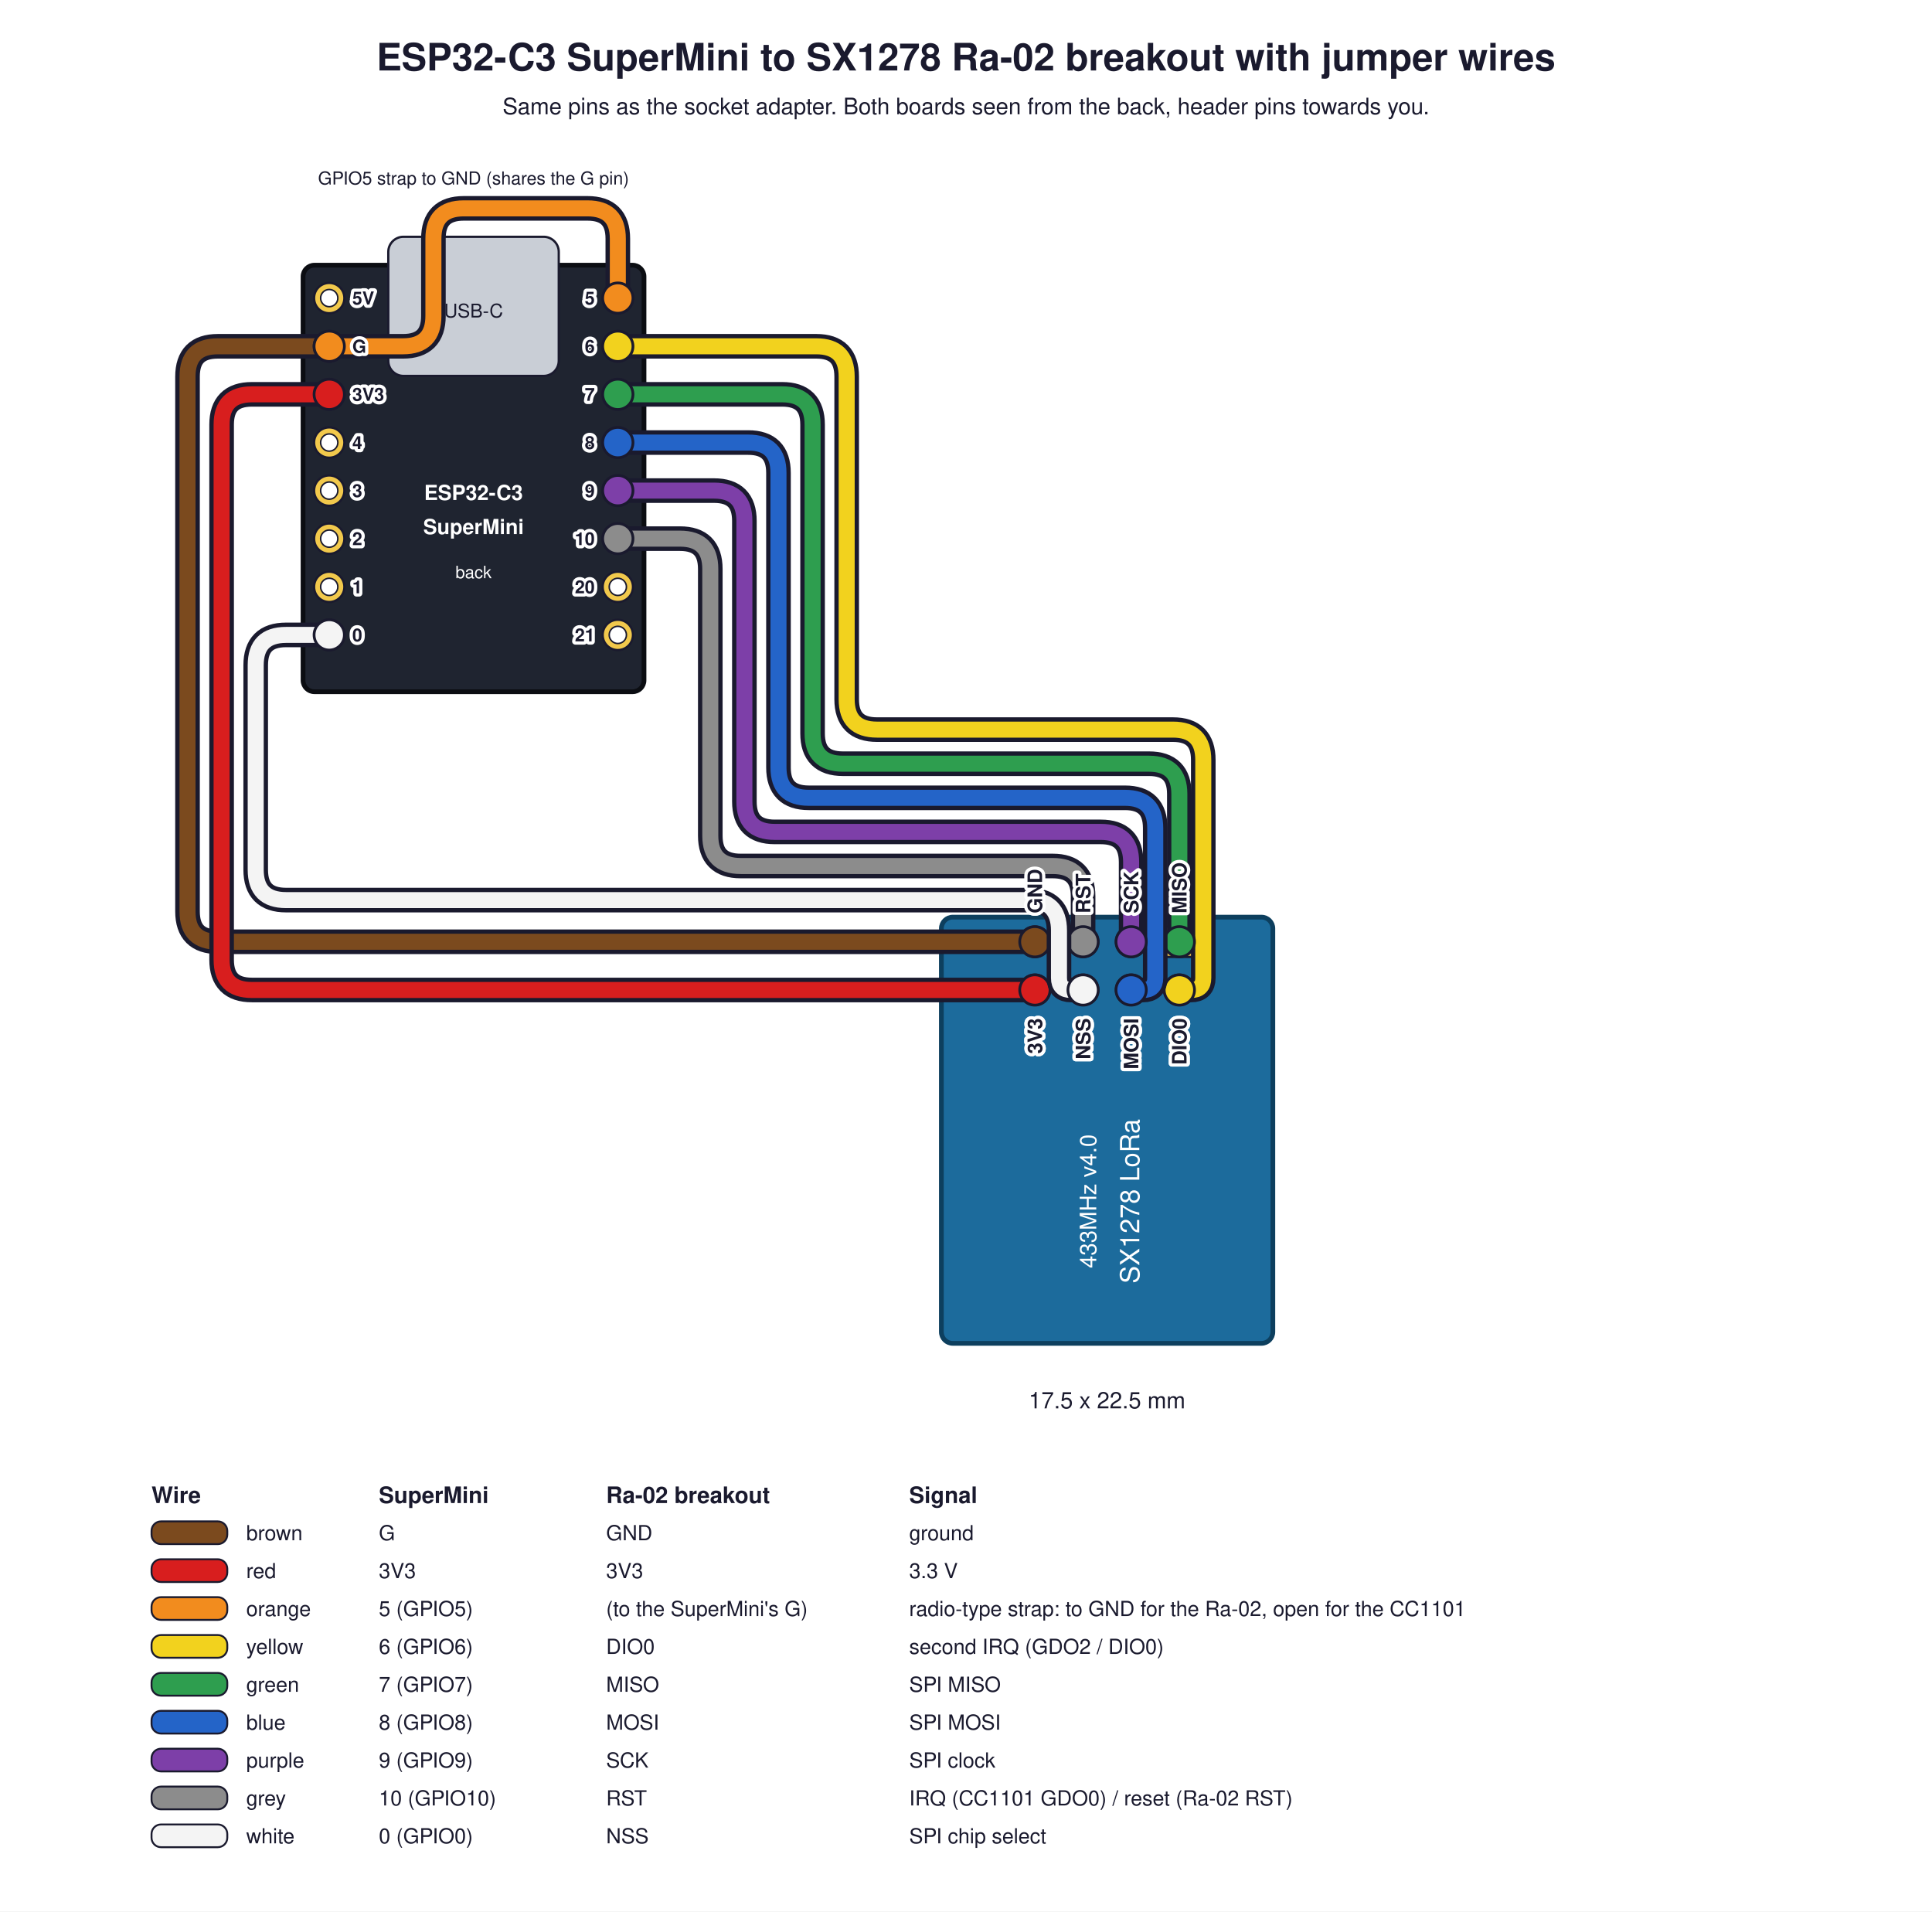
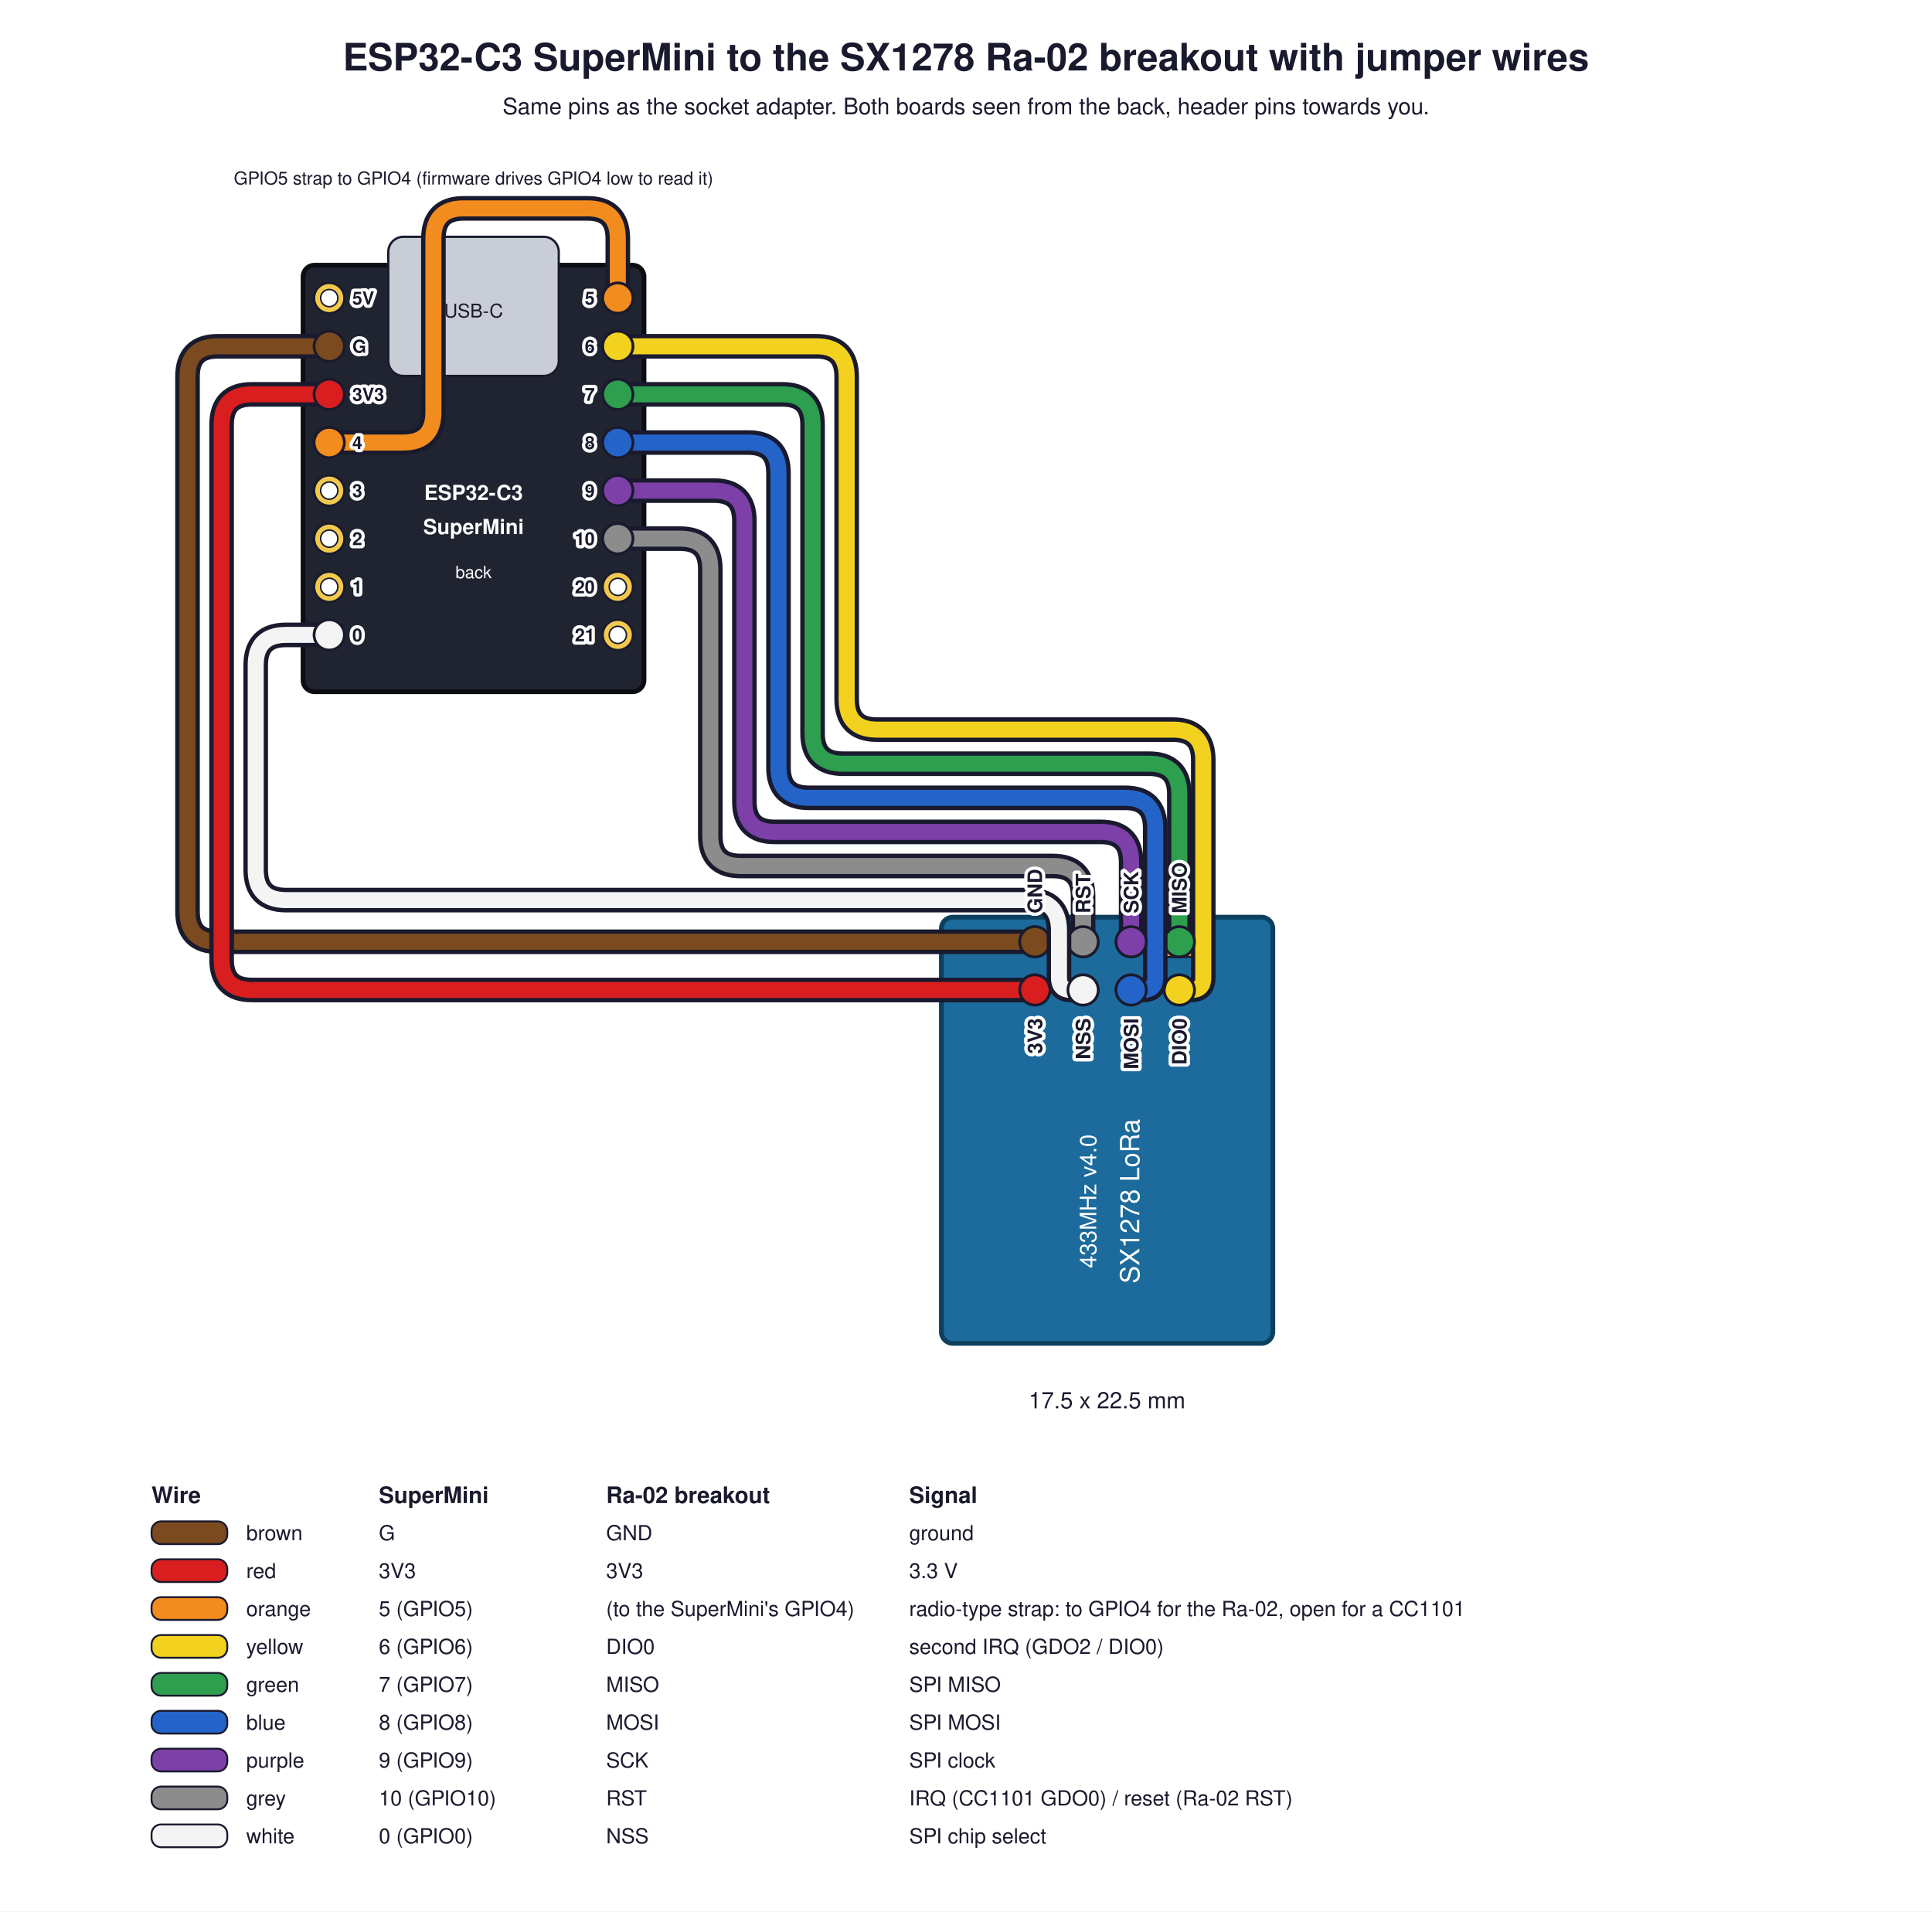
<svg xmlns="http://www.w3.org/2000/svg" width="1122" height="1110" viewBox="0 0 1122 1110">
  <rect width="100%" height="100%" fill="#ffffff" />
-   <text x="561.0" y="33.0" font-size="22.0" font-family="Helvetica, Arial, sans-serif" font-weight="bold" fill="#1a1a2e" text-anchor="middle" dy="0.36em">ESP32-C3 SuperMini to SX1278 Ra-02 breakout with jumper wires</text>
+   <text x="561.0" y="33.0" font-size="22.0" font-family="Helvetica, Arial, sans-serif" font-weight="bold" fill="#1a1a2e" text-anchor="middle" dy="0.36em">ESP32-C3 SuperMini to the SX1278 Ra-02 breakout with jumper wires</text>
  <text x="561.0" y="61.6" font-size="13.2" font-family="Helvetica, Arial, sans-serif" fill="#1a1a2e" text-anchor="middle" dy="0.36em">Same pins as the socket adapter. Both boards seen from the back, header pins towards you.</text>
  <g transform="translate(546.7 532.6)">
    <text x="96.2" y="0.0" font-size="0.0" font-family="Helvetica, Arial, sans-serif" font-weight="bold" fill="#1a1a2e" text-anchor="middle" />
    <rect x="0.0" y="0.0" width="192.5" height="247.5" rx="6.6" fill="#1c6b9c" stroke="#0d3f5e" stroke-width="2.75" />
    <text x="96.2" y="280.5" font-size="13.2" font-family="Helvetica, Arial, sans-serif" font-weight="normal" fill="#1a1a2e" text-anchor="middle" dy="0.36em">17.5 x 22.5 mm</text>
    <text x="109.4" y="165.0" font-size="15.4" font-family="Helvetica, Arial, sans-serif" font-weight="normal" fill="#ffffff" text-anchor="middle" dy="0.36em" transform="rotate(-90 109.4 165.0)">SX1278 LoRa</text>
    <text x="85.2" y="165.0" font-size="13.2" font-family="Helvetica, Arial, sans-serif" font-weight="normal" fill="#ffffff" text-anchor="middle" dy="0.36em" transform="rotate(-90 85.2 165.0)">433MHz v4.0</text>
    <rect x="129.4" y="5.5" width="17.6" height="17.6" rx="0.0" fill="#f2c94c" stroke="#1a1a2e" stroke-width="1.32" />
    <circle cx="138.2" cy="14.3" r="5.0" fill="#ffffff" stroke="#1a1a2e" stroke-width="0.88" />
    <text x="138.2" y="14.3" font-size="8.2" font-family="Helvetica, Arial, sans-serif" font-weight="bold" fill="#1a1a2e" text-anchor="middle" dy="0.36em">1</text>
    <text x="138.2" y="-2.2" font-size="11.6" font-family="Helvetica, Arial, sans-serif" font-weight="bold" fill="#1a1a2e" text-anchor="start" dy="0.36em" transform="rotate(-90 138.2 -2.2)" stroke="#ffffff" stroke-width="3.8" paint-order="stroke" stroke-linejoin="round">MISO</text>
    <circle cx="138.2" cy="42.2" r="8.8" fill="#f2c94c" stroke="#1a1a2e" stroke-width="1.32" />
    <circle cx="138.2" cy="42.2" r="5.0" fill="#ffffff" stroke="#1a1a2e" stroke-width="0.88" />
    <text x="138.2" y="42.2" font-size="8.2" font-family="Helvetica, Arial, sans-serif" font-weight="bold" fill="#1a1a2e" text-anchor="middle" dy="0.36em">2</text>
    <text x="138.2" y="58.7" font-size="11.6" font-family="Helvetica, Arial, sans-serif" font-weight="bold" fill="#1a1a2e" text-anchor="end" dy="0.36em" transform="rotate(-90 138.2 58.7)" stroke="#ffffff" stroke-width="3.8" paint-order="stroke" stroke-linejoin="round">DIO0</text>
    <circle cx="110.2" cy="14.3" r="8.8" fill="#f2c94c" stroke="#1a1a2e" stroke-width="1.32" />
    <circle cx="110.2" cy="14.3" r="5.0" fill="#ffffff" stroke="#1a1a2e" stroke-width="0.88" />
    <text x="110.2" y="14.3" font-size="8.2" font-family="Helvetica, Arial, sans-serif" font-weight="bold" fill="#1a1a2e" text-anchor="middle" dy="0.36em">3</text>
    <text x="110.2" y="-2.2" font-size="11.6" font-family="Helvetica, Arial, sans-serif" font-weight="bold" fill="#1a1a2e" text-anchor="start" dy="0.36em" transform="rotate(-90 110.2 -2.2)" stroke="#ffffff" stroke-width="3.8" paint-order="stroke" stroke-linejoin="round">SCK</text>
    <circle cx="110.2" cy="42.2" r="8.8" fill="#f2c94c" stroke="#1a1a2e" stroke-width="1.32" />
    <circle cx="110.2" cy="42.2" r="5.0" fill="#ffffff" stroke="#1a1a2e" stroke-width="0.88" />
    <text x="110.2" y="42.2" font-size="8.2" font-family="Helvetica, Arial, sans-serif" font-weight="bold" fill="#1a1a2e" text-anchor="middle" dy="0.36em">4</text>
    <text x="110.2" y="58.7" font-size="11.6" font-family="Helvetica, Arial, sans-serif" font-weight="bold" fill="#1a1a2e" text-anchor="end" dy="0.36em" transform="rotate(-90 110.2 58.7)" stroke="#ffffff" stroke-width="3.8" paint-order="stroke" stroke-linejoin="round">MOSI</text>
    <circle cx="82.3" cy="14.3" r="8.8" fill="#f2c94c" stroke="#1a1a2e" stroke-width="1.32" />
    <circle cx="82.3" cy="14.3" r="5.0" fill="#ffffff" stroke="#1a1a2e" stroke-width="0.88" />
    <text x="82.3" y="14.3" font-size="8.2" font-family="Helvetica, Arial, sans-serif" font-weight="bold" fill="#1a1a2e" text-anchor="middle" dy="0.36em">5</text>
    <text x="82.3" y="-2.2" font-size="11.6" font-family="Helvetica, Arial, sans-serif" font-weight="bold" fill="#1a1a2e" text-anchor="start" dy="0.36em" transform="rotate(-90 82.3 -2.2)" stroke="#ffffff" stroke-width="3.8" paint-order="stroke" stroke-linejoin="round">RST</text>
    <circle cx="82.3" cy="42.2" r="8.8" fill="#f2c94c" stroke="#1a1a2e" stroke-width="1.32" />
    <circle cx="82.3" cy="42.2" r="5.0" fill="#ffffff" stroke="#1a1a2e" stroke-width="0.88" />
    <text x="82.3" y="42.2" font-size="8.2" font-family="Helvetica, Arial, sans-serif" font-weight="bold" fill="#1a1a2e" text-anchor="middle" dy="0.36em">6</text>
    <text x="82.3" y="58.7" font-size="11.6" font-family="Helvetica, Arial, sans-serif" font-weight="bold" fill="#1a1a2e" text-anchor="end" dy="0.36em" transform="rotate(-90 82.3 58.7)" stroke="#ffffff" stroke-width="3.8" paint-order="stroke" stroke-linejoin="round">NSS</text>
    <circle cx="54.3" cy="14.3" r="8.8" fill="#f2c94c" stroke="#1a1a2e" stroke-width="1.32" />
    <circle cx="54.3" cy="14.3" r="5.0" fill="#ffffff" stroke="#1a1a2e" stroke-width="0.88" />
    <text x="54.3" y="14.3" font-size="8.2" font-family="Helvetica, Arial, sans-serif" font-weight="bold" fill="#1a1a2e" text-anchor="middle" dy="0.36em">7</text>
    <text x="54.3" y="-2.2" font-size="11.6" font-family="Helvetica, Arial, sans-serif" font-weight="bold" fill="#1a1a2e" text-anchor="start" dy="0.36em" transform="rotate(-90 54.3 -2.2)" stroke="#ffffff" stroke-width="3.8" paint-order="stroke" stroke-linejoin="round">GND</text>
    <circle cx="54.3" cy="42.2" r="8.8" fill="#f2c94c" stroke="#1a1a2e" stroke-width="1.32" />
    <circle cx="54.3" cy="42.2" r="5.0" fill="#ffffff" stroke="#1a1a2e" stroke-width="0.88" />
    <text x="54.3" y="42.2" font-size="8.2" font-family="Helvetica, Arial, sans-serif" font-weight="bold" fill="#1a1a2e" text-anchor="middle" dy="0.36em">8</text>
    <text x="54.3" y="58.7" font-size="11.6" font-family="Helvetica, Arial, sans-serif" font-weight="bold" fill="#1a1a2e" text-anchor="end" dy="0.36em" transform="rotate(-90 54.3 58.7)" stroke="#ffffff" stroke-width="3.8" paint-order="stroke" stroke-linejoin="round">3V3</text>
  </g>
  <g transform="translate(176.0 154.0)">
    <text x="99.0" y="0.0" font-size="0.0" font-family="Helvetica, Arial, sans-serif" font-weight="bold" fill="#1a1a2e" text-anchor="middle" />
    <rect x="0.0" y="0.0" width="198.0" height="247.7" rx="6.6" fill="#1f2430" stroke="#0b0d12" stroke-width="2.75" />
    <rect x="49.5" y="-16.5" width="99.0" height="80.8" rx="8.8" fill="#c9ced6" stroke="#1a1a2e" stroke-width="1.32" />
    <text x="99.0" y="26.4" font-size="11.0" font-family="Helvetica, Arial, sans-serif" font-weight="normal" fill="#1a1a2e" text-anchor="middle" dy="0.36em">USB-C</text>
    <text x="99.0" y="132.0" font-size="12.1" font-family="Helvetica, Arial, sans-serif" font-weight="bold" fill="#ffffff" text-anchor="middle" dy="0.36em">ESP32-C3</text>
    <text x="99.0" y="151.8" font-size="12.1" font-family="Helvetica, Arial, sans-serif" font-weight="bold" fill="#ffffff" text-anchor="middle" dy="0.36em">SuperMini</text>
    <text x="99.0" y="178.2" font-size="9.9" font-family="Helvetica, Arial, sans-serif" font-weight="normal" fill="#ffffff" text-anchor="middle" dy="0.36em">back</text>
    <circle cx="182.8" cy="19.1" r="8.8" fill="#f2c94c" stroke="#1a1a2e" stroke-width="1.32" />
    <circle cx="182.8" cy="19.1" r="5.0" fill="#ffffff" stroke="#1a1a2e" stroke-width="0.88" />
    <text x="169.4" y="19.1" font-size="10.4" font-family="Helvetica, Arial, sans-serif" font-weight="bold" fill="#ffffff" text-anchor="end" dy="0.36em">5</text>
    <circle cx="15.2" cy="19.1" r="8.8" fill="#f2c94c" stroke="#1a1a2e" stroke-width="1.32" />
    <circle cx="15.2" cy="19.1" r="5.0" fill="#ffffff" stroke="#1a1a2e" stroke-width="0.88" />
    <text x="28.6" y="19.1" font-size="10.4" font-family="Helvetica, Arial, sans-serif" font-weight="bold" fill="#ffffff" text-anchor="start" dy="0.36em">5V</text>
    <circle cx="182.8" cy="47.1" r="8.8" fill="#f2c94c" stroke="#1a1a2e" stroke-width="1.32" />
    <circle cx="182.8" cy="47.1" r="5.0" fill="#ffffff" stroke="#1a1a2e" stroke-width="0.88" />
    <text x="169.4" y="47.1" font-size="10.4" font-family="Helvetica, Arial, sans-serif" font-weight="bold" fill="#ffffff" text-anchor="end" dy="0.36em">6</text>
    <circle cx="15.2" cy="47.1" r="8.8" fill="#f2c94c" stroke="#1a1a2e" stroke-width="1.32" />
    <circle cx="15.2" cy="47.1" r="5.0" fill="#ffffff" stroke="#1a1a2e" stroke-width="0.88" />
    <text x="28.6" y="47.1" font-size="10.4" font-family="Helvetica, Arial, sans-serif" font-weight="bold" fill="#ffffff" text-anchor="start" dy="0.36em">G</text>
    <circle cx="182.8" cy="75.0" r="8.8" fill="#f2c94c" stroke="#1a1a2e" stroke-width="1.32" />
    <circle cx="182.8" cy="75.0" r="5.0" fill="#ffffff" stroke="#1a1a2e" stroke-width="0.88" />
    <text x="169.4" y="75.0" font-size="10.4" font-family="Helvetica, Arial, sans-serif" font-weight="bold" fill="#ffffff" text-anchor="end" dy="0.36em">7</text>
    <circle cx="15.2" cy="75.0" r="8.8" fill="#f2c94c" stroke="#1a1a2e" stroke-width="1.32" />
    <circle cx="15.2" cy="75.0" r="5.0" fill="#ffffff" stroke="#1a1a2e" stroke-width="0.88" />
    <text x="28.6" y="75.0" font-size="10.4" font-family="Helvetica, Arial, sans-serif" font-weight="bold" fill="#ffffff" text-anchor="start" dy="0.36em">3V3</text>
    <circle cx="182.8" cy="103.0" r="8.8" fill="#f2c94c" stroke="#1a1a2e" stroke-width="1.32" />
    <circle cx="182.8" cy="103.0" r="5.0" fill="#ffffff" stroke="#1a1a2e" stroke-width="0.88" />
    <text x="169.4" y="103.0" font-size="10.4" font-family="Helvetica, Arial, sans-serif" font-weight="bold" fill="#ffffff" text-anchor="end" dy="0.36em">8</text>
    <circle cx="15.2" cy="103.0" r="8.8" fill="#f2c94c" stroke="#1a1a2e" stroke-width="1.32" />
    <circle cx="15.2" cy="103.0" r="5.0" fill="#ffffff" stroke="#1a1a2e" stroke-width="0.88" />
    <text x="28.6" y="103.0" font-size="10.4" font-family="Helvetica, Arial, sans-serif" font-weight="bold" fill="#ffffff" text-anchor="start" dy="0.36em">4</text>
    <circle cx="182.8" cy="130.9" r="8.8" fill="#f2c94c" stroke="#1a1a2e" stroke-width="1.32" />
    <circle cx="182.8" cy="130.9" r="5.0" fill="#ffffff" stroke="#1a1a2e" stroke-width="0.88" />
    <text x="169.4" y="130.9" font-size="10.4" font-family="Helvetica, Arial, sans-serif" font-weight="bold" fill="#ffffff" text-anchor="end" dy="0.36em">9</text>
    <circle cx="15.2" cy="130.9" r="8.8" fill="#f2c94c" stroke="#1a1a2e" stroke-width="1.32" />
    <circle cx="15.2" cy="130.9" r="5.0" fill="#ffffff" stroke="#1a1a2e" stroke-width="0.88" />
    <text x="28.6" y="130.9" font-size="10.4" font-family="Helvetica, Arial, sans-serif" font-weight="bold" fill="#ffffff" text-anchor="start" dy="0.36em">3</text>
    <circle cx="182.8" cy="158.8" r="8.8" fill="#f2c94c" stroke="#1a1a2e" stroke-width="1.32" />
    <circle cx="182.8" cy="158.8" r="5.0" fill="#ffffff" stroke="#1a1a2e" stroke-width="0.88" />
    <text x="169.4" y="158.8" font-size="10.4" font-family="Helvetica, Arial, sans-serif" font-weight="bold" fill="#ffffff" text-anchor="end" dy="0.36em">10</text>
    <circle cx="15.2" cy="158.8" r="8.8" fill="#f2c94c" stroke="#1a1a2e" stroke-width="1.32" />
    <circle cx="15.2" cy="158.8" r="5.0" fill="#ffffff" stroke="#1a1a2e" stroke-width="0.88" />
    <text x="28.6" y="158.8" font-size="10.4" font-family="Helvetica, Arial, sans-serif" font-weight="bold" fill="#ffffff" text-anchor="start" dy="0.36em">2</text>
    <circle cx="182.8" cy="186.8" r="8.8" fill="#f2c94c" stroke="#1a1a2e" stroke-width="1.32" />
    <circle cx="182.8" cy="186.8" r="5.0" fill="#ffffff" stroke="#1a1a2e" stroke-width="0.88" />
    <text x="169.4" y="186.8" font-size="10.4" font-family="Helvetica, Arial, sans-serif" font-weight="bold" fill="#ffffff" text-anchor="end" dy="0.36em">20</text>
    <circle cx="15.2" cy="186.8" r="8.8" fill="#f2c94c" stroke="#1a1a2e" stroke-width="1.32" />
    <circle cx="15.2" cy="186.8" r="5.0" fill="#ffffff" stroke="#1a1a2e" stroke-width="0.88" />
    <text x="28.6" y="186.8" font-size="10.4" font-family="Helvetica, Arial, sans-serif" font-weight="bold" fill="#ffffff" text-anchor="start" dy="0.36em">1</text>
    <circle cx="182.8" cy="214.7" r="8.8" fill="#f2c94c" stroke="#1a1a2e" stroke-width="1.32" />
    <circle cx="182.8" cy="214.7" r="5.0" fill="#ffffff" stroke="#1a1a2e" stroke-width="0.88" />
    <text x="169.4" y="214.7" font-size="10.4" font-family="Helvetica, Arial, sans-serif" font-weight="bold" fill="#ffffff" text-anchor="end" dy="0.36em">21</text>
    <circle cx="15.2" cy="214.7" r="8.8" fill="#f2c94c" stroke="#1a1a2e" stroke-width="1.32" />
    <circle cx="15.2" cy="214.7" r="5.0" fill="#ffffff" stroke="#1a1a2e" stroke-width="0.88" />
    <text x="28.6" y="214.7" font-size="10.4" font-family="Helvetica, Arial, sans-serif" font-weight="bold" fill="#ffffff" text-anchor="start" dy="0.36em">0</text>
  </g>
  <path d="M 358.8 201.1 L 474.1 201.1 Q 491.7 201.1 491.7 218.7 L 491.7 406.1 Q 491.7 423.7 509.3 423.7 L 681.2 423.7 Q 698.8 423.7 698.8 441.3 L 698.8 567.9 Q 698.8 574.9 691.8 574.9 L 684.9 574.9" fill="none" stroke="#1a1a2e" stroke-width="14.3" stroke-linecap="round" />
  <path d="M 358.8 201.1 L 474.1 201.1 Q 491.7 201.1 491.7 218.7 L 491.7 406.1 Q 491.7 423.7 509.3 423.7 L 681.2 423.7 Q 698.8 423.7 698.8 441.3 L 698.8 567.9 Q 698.8 574.9 691.8 574.9 L 684.9 574.9" fill="none" stroke="#f2d21e" stroke-width="9.3" stroke-linecap="round" />
  <circle cx="358.8" cy="201.1" r="8.8" fill="#f2d21e" stroke="#1a1a2e" stroke-width="1.6" />
  <circle cx="684.9" cy="574.9" r="8.8" fill="#f2d21e" stroke="#1a1a2e" stroke-width="1.6" />
  <path d="M 358.8 229.0 L 454.3 229.0 Q 471.9 229.0 471.9 246.6 L 471.9 425.9 Q 471.9 443.5 489.5 443.5 L 667.3 443.5 Q 684.9 443.5 684.9 461.1 L 684.9 546.9" fill="none" stroke="#1a1a2e" stroke-width="14.3" stroke-linecap="round" />
  <path d="M 358.8 229.0 L 454.3 229.0 Q 471.9 229.0 471.9 246.6 L 471.9 425.9 Q 471.9 443.5 489.5 443.5 L 667.3 443.5 Q 684.9 443.5 684.9 461.1 L 684.9 546.9" fill="none" stroke="#2e9e4f" stroke-width="9.3" stroke-linecap="round" />
  <circle cx="358.8" cy="229.0" r="8.8" fill="#2e9e4f" stroke="#1a1a2e" stroke-width="1.6" />
  <circle cx="684.9" cy="546.9" r="8.8" fill="#2e9e4f" stroke="#1a1a2e" stroke-width="1.6" />
  <path d="M 358.8 257.0 L 434.5 257.0 Q 452.1 257.0 452.1 274.6 L 452.1 445.7 Q 452.1 463.3 469.7 463.3 L 653.3 463.3 Q 670.9 463.3 670.9 480.9 L 670.9 567.9 Q 670.9 574.9 663.9 574.9 L 656.9 574.9" fill="none" stroke="#1a1a2e" stroke-width="14.3" stroke-linecap="round" />
  <path d="M 358.8 257.0 L 434.5 257.0 Q 452.1 257.0 452.1 274.6 L 452.1 445.7 Q 452.1 463.3 469.7 463.3 L 653.3 463.3 Q 670.9 463.3 670.9 480.9 L 670.9 567.9 Q 670.9 574.9 663.9 574.9 L 656.9 574.9" fill="none" stroke="#2464c8" stroke-width="9.3" stroke-linecap="round" />
  <circle cx="358.8" cy="257.0" r="8.8" fill="#2464c8" stroke="#1a1a2e" stroke-width="1.6" />
  <circle cx="656.9" cy="574.9" r="8.8" fill="#2464c8" stroke="#1a1a2e" stroke-width="1.6" />
  <path d="M 358.8 284.9 L 414.7 284.9 Q 432.3 284.9 432.3 302.5 L 432.3 465.5 Q 432.3 483.1 449.9 483.1 L 639.3 483.1 Q 656.9 483.1 656.9 500.7 L 656.9 546.9" fill="none" stroke="#1a1a2e" stroke-width="14.3" stroke-linecap="round" />
  <path d="M 358.8 284.9 L 414.7 284.9 Q 432.3 284.9 432.3 302.5 L 432.3 465.5 Q 432.3 483.1 449.9 483.1 L 639.3 483.1 Q 656.9 483.1 656.9 500.7 L 656.9 546.9" fill="none" stroke="#7d3fa8" stroke-width="9.3" stroke-linecap="round" />
  <circle cx="358.8" cy="284.9" r="8.8" fill="#7d3fa8" stroke="#1a1a2e" stroke-width="1.6" />
  <circle cx="656.9" cy="546.9" r="8.8" fill="#7d3fa8" stroke="#1a1a2e" stroke-width="1.6" />
  <path d="M 358.8 312.8 L 394.9 312.8 Q 412.5 312.8 412.5 330.4 L 412.5 485.3 Q 412.5 502.9 430.1 502.9 L 611.4 502.9 Q 629.0 502.9 629.0 520.5 L 629.0 546.9" fill="none" stroke="#1a1a2e" stroke-width="14.3" stroke-linecap="round" />
  <path d="M 358.8 312.8 L 394.9 312.8 Q 412.5 312.8 412.5 330.4 L 412.5 485.3 Q 412.5 502.9 430.1 502.9 L 611.4 502.9 Q 629.0 502.9 629.0 520.5 L 629.0 546.9" fill="none" stroke="#8c8c8c" stroke-width="9.3" stroke-linecap="round" />
  <circle cx="358.8" cy="312.8" r="8.8" fill="#8c8c8c" stroke="#1a1a2e" stroke-width="1.6" />
  <circle cx="629.0" cy="546.9" r="8.8" fill="#8c8c8c" stroke="#1a1a2e" stroke-width="1.6" />
  <path d="M 191.2 201.1 L 126.5 201.1 Q 108.9 201.1 108.9 218.7 L 108.9 529.3 Q 108.9 546.9 126.5 546.9 L 601.0 546.9" fill="none" stroke="#1a1a2e" stroke-width="14.3" stroke-linecap="round" />
  <path d="M 191.2 201.1 L 126.5 201.1 Q 108.9 201.1 108.9 218.7 L 108.9 529.3 Q 108.9 546.9 126.5 546.9 L 601.0 546.9" fill="none" stroke="#7b4a1e" stroke-width="9.3" stroke-linecap="round" />
  <circle cx="191.2" cy="201.1" r="8.8" fill="#7b4a1e" stroke="#1a1a2e" stroke-width="1.6" />
  <circle cx="601.0" cy="546.9" r="8.8" fill="#7b4a1e" stroke="#1a1a2e" stroke-width="1.6" />
  <path d="M 191.2 229.0 L 146.3 229.0 Q 128.7 229.0 128.7 246.6 L 128.7 557.3 Q 128.7 574.9 146.3 574.9 L 601.0 574.9" fill="none" stroke="#1a1a2e" stroke-width="14.3" stroke-linecap="round" />
  <path d="M 191.2 229.0 L 146.3 229.0 Q 128.7 229.0 128.7 246.6 L 128.7 557.3 Q 128.7 574.9 146.3 574.9 L 601.0 574.9" fill="none" stroke="#d81e1e" stroke-width="9.3" stroke-linecap="round" />
  <circle cx="191.2" cy="229.0" r="8.8" fill="#d81e1e" stroke="#1a1a2e" stroke-width="1.6" />
  <circle cx="601.0" cy="574.9" r="8.8" fill="#d81e1e" stroke="#1a1a2e" stroke-width="1.6" />
  <path d="M 191.2 368.7 L 166.1 368.7 Q 148.5 368.7 148.5 386.3 L 148.5 505.1 Q 148.5 522.7 166.1 522.7 L 597.4 522.7 Q 615.0 522.7 615.0 540.3 L 615.0 567.9 Q 615.0 574.9 622.0 574.9 L 629.0 574.9" fill="none" stroke="#1a1a2e" stroke-width="14.3" stroke-linecap="round" />
  <path d="M 191.2 368.7 L 166.1 368.7 Q 148.5 368.7 148.5 386.3 L 148.5 505.1 Q 148.5 522.7 166.1 522.7 L 597.4 522.7 Q 615.0 522.7 615.0 540.3 L 615.0 567.9 Q 615.0 574.9 622.0 574.9 L 629.0 574.9" fill="none" stroke="#f4f4f4" stroke-width="9.3" stroke-linecap="round" />
  <circle cx="191.2" cy="368.7" r="8.8" fill="#f4f4f4" stroke="#1a1a2e" stroke-width="1.6" />
  <circle cx="629.0" cy="574.9" r="8.8" fill="#f4f4f4" stroke="#1a1a2e" stroke-width="1.6" />
-   <path d="M 358.8 173.1 L 358.8 138.6 Q 358.8 121.0 341.2 121.0 L 269.3 121.0 Q 251.7 121.0 251.7 138.6 L 251.7 183.5 Q 251.7 201.1 234.1 201.1 L 191.2 201.1" fill="none" stroke="#1a1a2e" stroke-width="14.3" stroke-linecap="round" />
-   <path d="M 358.8 173.1 L 358.8 138.6 Q 358.8 121.0 341.2 121.0 L 269.3 121.0 Q 251.7 121.0 251.7 138.6 L 251.7 183.5 Q 251.7 201.1 234.1 201.1 L 191.2 201.1" fill="none" stroke="#f28c1e" stroke-width="9.3" stroke-linecap="round" />
+   <path d="M 358.8 173.1 L 358.8 138.6 Q 358.8 121.0 341.2 121.0 L 269.3 121.0 Q 251.7 121.0 251.7 138.6 L 251.7 239.4 Q 251.7 257.0 234.1 257.0 L 191.2 257.0" fill="none" stroke="#1a1a2e" stroke-width="14.3" stroke-linecap="round" />
+   <path d="M 358.8 173.1 L 358.8 138.6 Q 358.8 121.0 341.2 121.0 L 269.3 121.0 Q 251.7 121.0 251.7 138.6 L 251.7 239.4 Q 251.7 257.0 234.1 257.0 L 191.2 257.0" fill="none" stroke="#f28c1e" stroke-width="9.3" stroke-linecap="round" />
  <circle cx="358.8" cy="173.1" r="8.8" fill="#f28c1e" stroke="#1a1a2e" stroke-width="1.6" />
-   <circle cx="191.2" cy="201.1" r="8.8" fill="#f28c1e" stroke="#1a1a2e" stroke-width="1.6" />
-   <text x="275.0" y="103.4" font-size="10.4" font-family="Helvetica, Arial, sans-serif" fill="#1a1a2e" text-anchor="middle" dy="0.36em">GPIO5 strap to GND (shares the G pin)</text>
+   <circle cx="191.2" cy="257.0" r="8.8" fill="#f28c1e" stroke="#1a1a2e" stroke-width="1.6" />
+   <text x="275.0" y="103.4" font-size="10.4" font-family="Helvetica, Arial, sans-serif" fill="#1a1a2e" text-anchor="middle" dy="0.36em">GPIO5 strap to GPIO4 (firmware drives GPIO4 low to read it)</text>
  <g transform="translate(546.7 532.6)">
    <text x="96.2" y="0.0" font-size="0.0" font-family="Helvetica, Arial, sans-serif" font-weight="bold" fill="#1a1a2e" text-anchor="middle" />
    <text x="54.3" y="-2.2" font-size="11.6" font-family="Helvetica, Arial, sans-serif" font-weight="bold" fill="#1a1a2e" text-anchor="start" dy="0.36em" transform="rotate(-90 54.3 -2.2)" stroke="#ffffff" stroke-width="3.8" paint-order="stroke" stroke-linejoin="round">GND</text>
    <text x="54.3" y="58.7" font-size="11.6" font-family="Helvetica, Arial, sans-serif" font-weight="bold" fill="#1a1a2e" text-anchor="end" dy="0.36em" transform="rotate(-90 54.3 58.7)" stroke="#ffffff" stroke-width="3.8" paint-order="stroke" stroke-linejoin="round">3V3</text>
    <text x="82.3" y="-2.2" font-size="11.6" font-family="Helvetica, Arial, sans-serif" font-weight="bold" fill="#1a1a2e" text-anchor="start" dy="0.36em" transform="rotate(-90 82.3 -2.2)" stroke="#ffffff" stroke-width="3.8" paint-order="stroke" stroke-linejoin="round">RST</text>
    <text x="82.3" y="58.7" font-size="11.6" font-family="Helvetica, Arial, sans-serif" font-weight="bold" fill="#1a1a2e" text-anchor="end" dy="0.36em" transform="rotate(-90 82.3 58.7)" stroke="#ffffff" stroke-width="3.8" paint-order="stroke" stroke-linejoin="round">NSS</text>
    <text x="110.2" y="-2.2" font-size="11.6" font-family="Helvetica, Arial, sans-serif" font-weight="bold" fill="#1a1a2e" text-anchor="start" dy="0.36em" transform="rotate(-90 110.2 -2.2)" stroke="#ffffff" stroke-width="3.8" paint-order="stroke" stroke-linejoin="round">SCK</text>
    <text x="110.2" y="58.7" font-size="11.6" font-family="Helvetica, Arial, sans-serif" font-weight="bold" fill="#1a1a2e" text-anchor="end" dy="0.36em" transform="rotate(-90 110.2 58.7)" stroke="#ffffff" stroke-width="3.8" paint-order="stroke" stroke-linejoin="round">MOSI</text>
    <text x="138.2" y="-2.2" font-size="11.6" font-family="Helvetica, Arial, sans-serif" font-weight="bold" fill="#1a1a2e" text-anchor="start" dy="0.36em" transform="rotate(-90 138.2 -2.2)" stroke="#ffffff" stroke-width="3.8" paint-order="stroke" stroke-linejoin="round">MISO</text>
    <text x="138.2" y="58.7" font-size="11.6" font-family="Helvetica, Arial, sans-serif" font-weight="bold" fill="#1a1a2e" text-anchor="end" dy="0.36em" transform="rotate(-90 138.2 58.7)" stroke="#ffffff" stroke-width="3.8" paint-order="stroke" stroke-linejoin="round">DIO0</text>
  </g>
  <g transform="translate(176.0 154.0)">
    <text x="99.0" y="0.0" font-size="0.0" font-family="Helvetica, Arial, sans-serif" font-weight="bold" fill="#1a1a2e" text-anchor="middle" />
    <text x="169.4" y="19.1" font-size="10.4" font-family="Helvetica, Arial, sans-serif" font-weight="bold" fill="#1a1a2e" text-anchor="end" dy="0.36em" stroke="#ffffff" stroke-width="3.8" paint-order="stroke" stroke-linejoin="round">5</text>
    <text x="28.6" y="19.1" font-size="10.4" font-family="Helvetica, Arial, sans-serif" font-weight="bold" fill="#1a1a2e" text-anchor="start" dy="0.36em" stroke="#ffffff" stroke-width="3.8" paint-order="stroke" stroke-linejoin="round">5V</text>
    <text x="169.4" y="47.1" font-size="10.4" font-family="Helvetica, Arial, sans-serif" font-weight="bold" fill="#1a1a2e" text-anchor="end" dy="0.36em" stroke="#ffffff" stroke-width="3.8" paint-order="stroke" stroke-linejoin="round">6</text>
    <text x="28.6" y="47.1" font-size="10.4" font-family="Helvetica, Arial, sans-serif" font-weight="bold" fill="#1a1a2e" text-anchor="start" dy="0.36em" stroke="#ffffff" stroke-width="3.8" paint-order="stroke" stroke-linejoin="round">G</text>
    <text x="169.4" y="75.0" font-size="10.4" font-family="Helvetica, Arial, sans-serif" font-weight="bold" fill="#1a1a2e" text-anchor="end" dy="0.36em" stroke="#ffffff" stroke-width="3.8" paint-order="stroke" stroke-linejoin="round">7</text>
    <text x="28.6" y="75.0" font-size="10.4" font-family="Helvetica, Arial, sans-serif" font-weight="bold" fill="#1a1a2e" text-anchor="start" dy="0.36em" stroke="#ffffff" stroke-width="3.8" paint-order="stroke" stroke-linejoin="round">3V3</text>
    <text x="169.4" y="103.0" font-size="10.4" font-family="Helvetica, Arial, sans-serif" font-weight="bold" fill="#1a1a2e" text-anchor="end" dy="0.36em" stroke="#ffffff" stroke-width="3.8" paint-order="stroke" stroke-linejoin="round">8</text>
    <text x="28.6" y="103.0" font-size="10.4" font-family="Helvetica, Arial, sans-serif" font-weight="bold" fill="#1a1a2e" text-anchor="start" dy="0.36em" stroke="#ffffff" stroke-width="3.8" paint-order="stroke" stroke-linejoin="round">4</text>
    <text x="169.4" y="130.9" font-size="10.4" font-family="Helvetica, Arial, sans-serif" font-weight="bold" fill="#1a1a2e" text-anchor="end" dy="0.36em" stroke="#ffffff" stroke-width="3.8" paint-order="stroke" stroke-linejoin="round">9</text>
    <text x="28.6" y="130.9" font-size="10.4" font-family="Helvetica, Arial, sans-serif" font-weight="bold" fill="#1a1a2e" text-anchor="start" dy="0.36em" stroke="#ffffff" stroke-width="3.8" paint-order="stroke" stroke-linejoin="round">3</text>
    <text x="169.4" y="158.8" font-size="10.4" font-family="Helvetica, Arial, sans-serif" font-weight="bold" fill="#1a1a2e" text-anchor="end" dy="0.36em" stroke="#ffffff" stroke-width="3.8" paint-order="stroke" stroke-linejoin="round">10</text>
    <text x="28.6" y="158.8" font-size="10.4" font-family="Helvetica, Arial, sans-serif" font-weight="bold" fill="#1a1a2e" text-anchor="start" dy="0.36em" stroke="#ffffff" stroke-width="3.8" paint-order="stroke" stroke-linejoin="round">2</text>
    <text x="169.4" y="186.8" font-size="10.4" font-family="Helvetica, Arial, sans-serif" font-weight="bold" fill="#1a1a2e" text-anchor="end" dy="0.36em" stroke="#ffffff" stroke-width="3.8" paint-order="stroke" stroke-linejoin="round">20</text>
    <text x="28.6" y="186.8" font-size="10.4" font-family="Helvetica, Arial, sans-serif" font-weight="bold" fill="#1a1a2e" text-anchor="start" dy="0.36em" stroke="#ffffff" stroke-width="3.8" paint-order="stroke" stroke-linejoin="round">1</text>
    <text x="169.4" y="214.7" font-size="10.4" font-family="Helvetica, Arial, sans-serif" font-weight="bold" fill="#1a1a2e" text-anchor="end" dy="0.36em" stroke="#ffffff" stroke-width="3.8" paint-order="stroke" stroke-linejoin="round">21</text>
    <text x="28.6" y="214.7" font-size="10.4" font-family="Helvetica, Arial, sans-serif" font-weight="bold" fill="#1a1a2e" text-anchor="start" dy="0.36em" stroke="#ffffff" stroke-width="3.8" paint-order="stroke" stroke-linejoin="round">0</text>
  </g>
  <text x="88.0" y="868.1" font-size="13.2" font-family="Helvetica, Arial, sans-serif" font-weight="bold" fill="#1a1a2e" dy="0.36em">Wire</text>
  <text x="220.0" y="868.1" font-size="13.2" font-family="Helvetica, Arial, sans-serif" font-weight="bold" fill="#1a1a2e" dy="0.36em">SuperMini</text>
  <text x="352.0" y="868.1" font-size="13.2" font-family="Helvetica, Arial, sans-serif" font-weight="bold" fill="#1a1a2e" dy="0.36em">Ra-02 breakout</text>
  <text x="528.0" y="868.1" font-size="13.2" font-family="Helvetica, Arial, sans-serif" font-weight="bold" fill="#1a1a2e" dy="0.36em">Signal</text>
  <rect x="88.0" y="883.5" width="44.0" height="13.2" fill="#7b4a1e" stroke="#1a1a2e" stroke-width="1.1" rx="5.5" />
  <text x="143.0" y="890.1" font-size="12.1" font-family="Helvetica, Arial, sans-serif" fill="#1a1a2e" dy="0.36em">brown</text>
  <text x="220.0" y="890.1" font-size="12.1" font-family="Helvetica, Arial, sans-serif" fill="#1a1a2e" dy="0.36em">G</text>
  <text x="352.0" y="890.1" font-size="12.1" font-family="Helvetica, Arial, sans-serif" fill="#1a1a2e" dy="0.36em">GND</text>
  <text x="528.0" y="890.1" font-size="12.1" font-family="Helvetica, Arial, sans-serif" fill="#1a1a2e" dy="0.36em">ground</text>
  <rect x="88.0" y="905.5" width="44.0" height="13.2" fill="#d81e1e" stroke="#1a1a2e" stroke-width="1.1" rx="5.5" />
  <text x="143.0" y="912.1" font-size="12.1" font-family="Helvetica, Arial, sans-serif" fill="#1a1a2e" dy="0.36em">red</text>
  <text x="220.0" y="912.1" font-size="12.1" font-family="Helvetica, Arial, sans-serif" fill="#1a1a2e" dy="0.36em">3V3</text>
  <text x="352.0" y="912.1" font-size="12.1" font-family="Helvetica, Arial, sans-serif" fill="#1a1a2e" dy="0.36em">3V3</text>
  <text x="528.0" y="912.1" font-size="12.1" font-family="Helvetica, Arial, sans-serif" fill="#1a1a2e" dy="0.36em">3.3 V</text>
  <rect x="88.0" y="927.5" width="44.0" height="13.2" fill="#f28c1e" stroke="#1a1a2e" stroke-width="1.1" rx="5.5" />
  <text x="143.0" y="934.1" font-size="12.1" font-family="Helvetica, Arial, sans-serif" fill="#1a1a2e" dy="0.36em">orange</text>
  <text x="220.0" y="934.1" font-size="12.1" font-family="Helvetica, Arial, sans-serif" fill="#1a1a2e" dy="0.36em">5 (GPIO5)</text>
-   <text x="352.0" y="934.1" font-size="12.1" font-family="Helvetica, Arial, sans-serif" fill="#1a1a2e" dy="0.36em">(to the SuperMini's G)</text>
-   <text x="528.0" y="934.1" font-size="12.1" font-family="Helvetica, Arial, sans-serif" fill="#1a1a2e" dy="0.36em">radio-type strap: to GND for the Ra-02, open for the CC1101</text>
+   <text x="352.0" y="934.1" font-size="12.1" font-family="Helvetica, Arial, sans-serif" fill="#1a1a2e" dy="0.36em">(to the SuperMini's GPIO4)</text>
+   <text x="528.0" y="934.1" font-size="12.1" font-family="Helvetica, Arial, sans-serif" fill="#1a1a2e" dy="0.36em">radio-type strap: to GPIO4 for the Ra-02, open for a CC1101</text>
  <rect x="88.0" y="949.5" width="44.0" height="13.2" fill="#f2d21e" stroke="#1a1a2e" stroke-width="1.1" rx="5.5" />
  <text x="143.0" y="956.1" font-size="12.1" font-family="Helvetica, Arial, sans-serif" fill="#1a1a2e" dy="0.36em">yellow</text>
  <text x="220.0" y="956.1" font-size="12.1" font-family="Helvetica, Arial, sans-serif" fill="#1a1a2e" dy="0.36em">6 (GPIO6)</text>
  <text x="352.0" y="956.1" font-size="12.1" font-family="Helvetica, Arial, sans-serif" fill="#1a1a2e" dy="0.36em">DIO0</text>
  <text x="528.0" y="956.1" font-size="12.1" font-family="Helvetica, Arial, sans-serif" fill="#1a1a2e" dy="0.36em">second IRQ (GDO2 / DIO0)</text>
  <rect x="88.0" y="971.5" width="44.0" height="13.2" fill="#2e9e4f" stroke="#1a1a2e" stroke-width="1.1" rx="5.5" />
  <text x="143.0" y="978.1" font-size="12.1" font-family="Helvetica, Arial, sans-serif" fill="#1a1a2e" dy="0.36em">green</text>
  <text x="220.0" y="978.1" font-size="12.1" font-family="Helvetica, Arial, sans-serif" fill="#1a1a2e" dy="0.36em">7 (GPIO7)</text>
  <text x="352.0" y="978.1" font-size="12.1" font-family="Helvetica, Arial, sans-serif" fill="#1a1a2e" dy="0.36em">MISO</text>
  <text x="528.0" y="978.1" font-size="12.1" font-family="Helvetica, Arial, sans-serif" fill="#1a1a2e" dy="0.36em">SPI MISO</text>
  <rect x="88.0" y="993.5" width="44.0" height="13.2" fill="#2464c8" stroke="#1a1a2e" stroke-width="1.1" rx="5.5" />
  <text x="143.0" y="1000.1" font-size="12.1" font-family="Helvetica, Arial, sans-serif" fill="#1a1a2e" dy="0.36em">blue</text>
  <text x="220.0" y="1000.1" font-size="12.1" font-family="Helvetica, Arial, sans-serif" fill="#1a1a2e" dy="0.36em">8 (GPIO8)</text>
  <text x="352.0" y="1000.1" font-size="12.1" font-family="Helvetica, Arial, sans-serif" fill="#1a1a2e" dy="0.36em">MOSI</text>
  <text x="528.0" y="1000.1" font-size="12.1" font-family="Helvetica, Arial, sans-serif" fill="#1a1a2e" dy="0.36em">SPI MOSI</text>
  <rect x="88.0" y="1015.5" width="44.0" height="13.2" fill="#7d3fa8" stroke="#1a1a2e" stroke-width="1.1" rx="5.5" />
  <text x="143.0" y="1022.1" font-size="12.1" font-family="Helvetica, Arial, sans-serif" fill="#1a1a2e" dy="0.36em">purple</text>
  <text x="220.0" y="1022.1" font-size="12.1" font-family="Helvetica, Arial, sans-serif" fill="#1a1a2e" dy="0.36em">9 (GPIO9)</text>
  <text x="352.0" y="1022.1" font-size="12.1" font-family="Helvetica, Arial, sans-serif" fill="#1a1a2e" dy="0.36em">SCK</text>
  <text x="528.0" y="1022.1" font-size="12.1" font-family="Helvetica, Arial, sans-serif" fill="#1a1a2e" dy="0.36em">SPI clock</text>
  <rect x="88.0" y="1037.5" width="44.0" height="13.2" fill="#8c8c8c" stroke="#1a1a2e" stroke-width="1.1" rx="5.5" />
  <text x="143.0" y="1044.1" font-size="12.1" font-family="Helvetica, Arial, sans-serif" fill="#1a1a2e" dy="0.36em">grey</text>
  <text x="220.0" y="1044.1" font-size="12.1" font-family="Helvetica, Arial, sans-serif" fill="#1a1a2e" dy="0.36em">10 (GPIO10)</text>
  <text x="352.0" y="1044.1" font-size="12.1" font-family="Helvetica, Arial, sans-serif" fill="#1a1a2e" dy="0.36em">RST</text>
  <text x="528.0" y="1044.1" font-size="12.1" font-family="Helvetica, Arial, sans-serif" fill="#1a1a2e" dy="0.36em">IRQ (CC1101 GDO0) / reset (Ra-02 RST)</text>
  <rect x="88.0" y="1059.5" width="44.0" height="13.2" fill="#f4f4f4" stroke="#1a1a2e" stroke-width="1.1" rx="5.5" />
  <text x="143.0" y="1066.1" font-size="12.1" font-family="Helvetica, Arial, sans-serif" fill="#1a1a2e" dy="0.36em">white</text>
  <text x="220.0" y="1066.1" font-size="12.1" font-family="Helvetica, Arial, sans-serif" fill="#1a1a2e" dy="0.36em">0 (GPIO0)</text>
  <text x="352.0" y="1066.1" font-size="12.1" font-family="Helvetica, Arial, sans-serif" fill="#1a1a2e" dy="0.36em">NSS</text>
  <text x="528.0" y="1066.1" font-size="12.1" font-family="Helvetica, Arial, sans-serif" fill="#1a1a2e" dy="0.36em">SPI chip select</text>
</svg>
